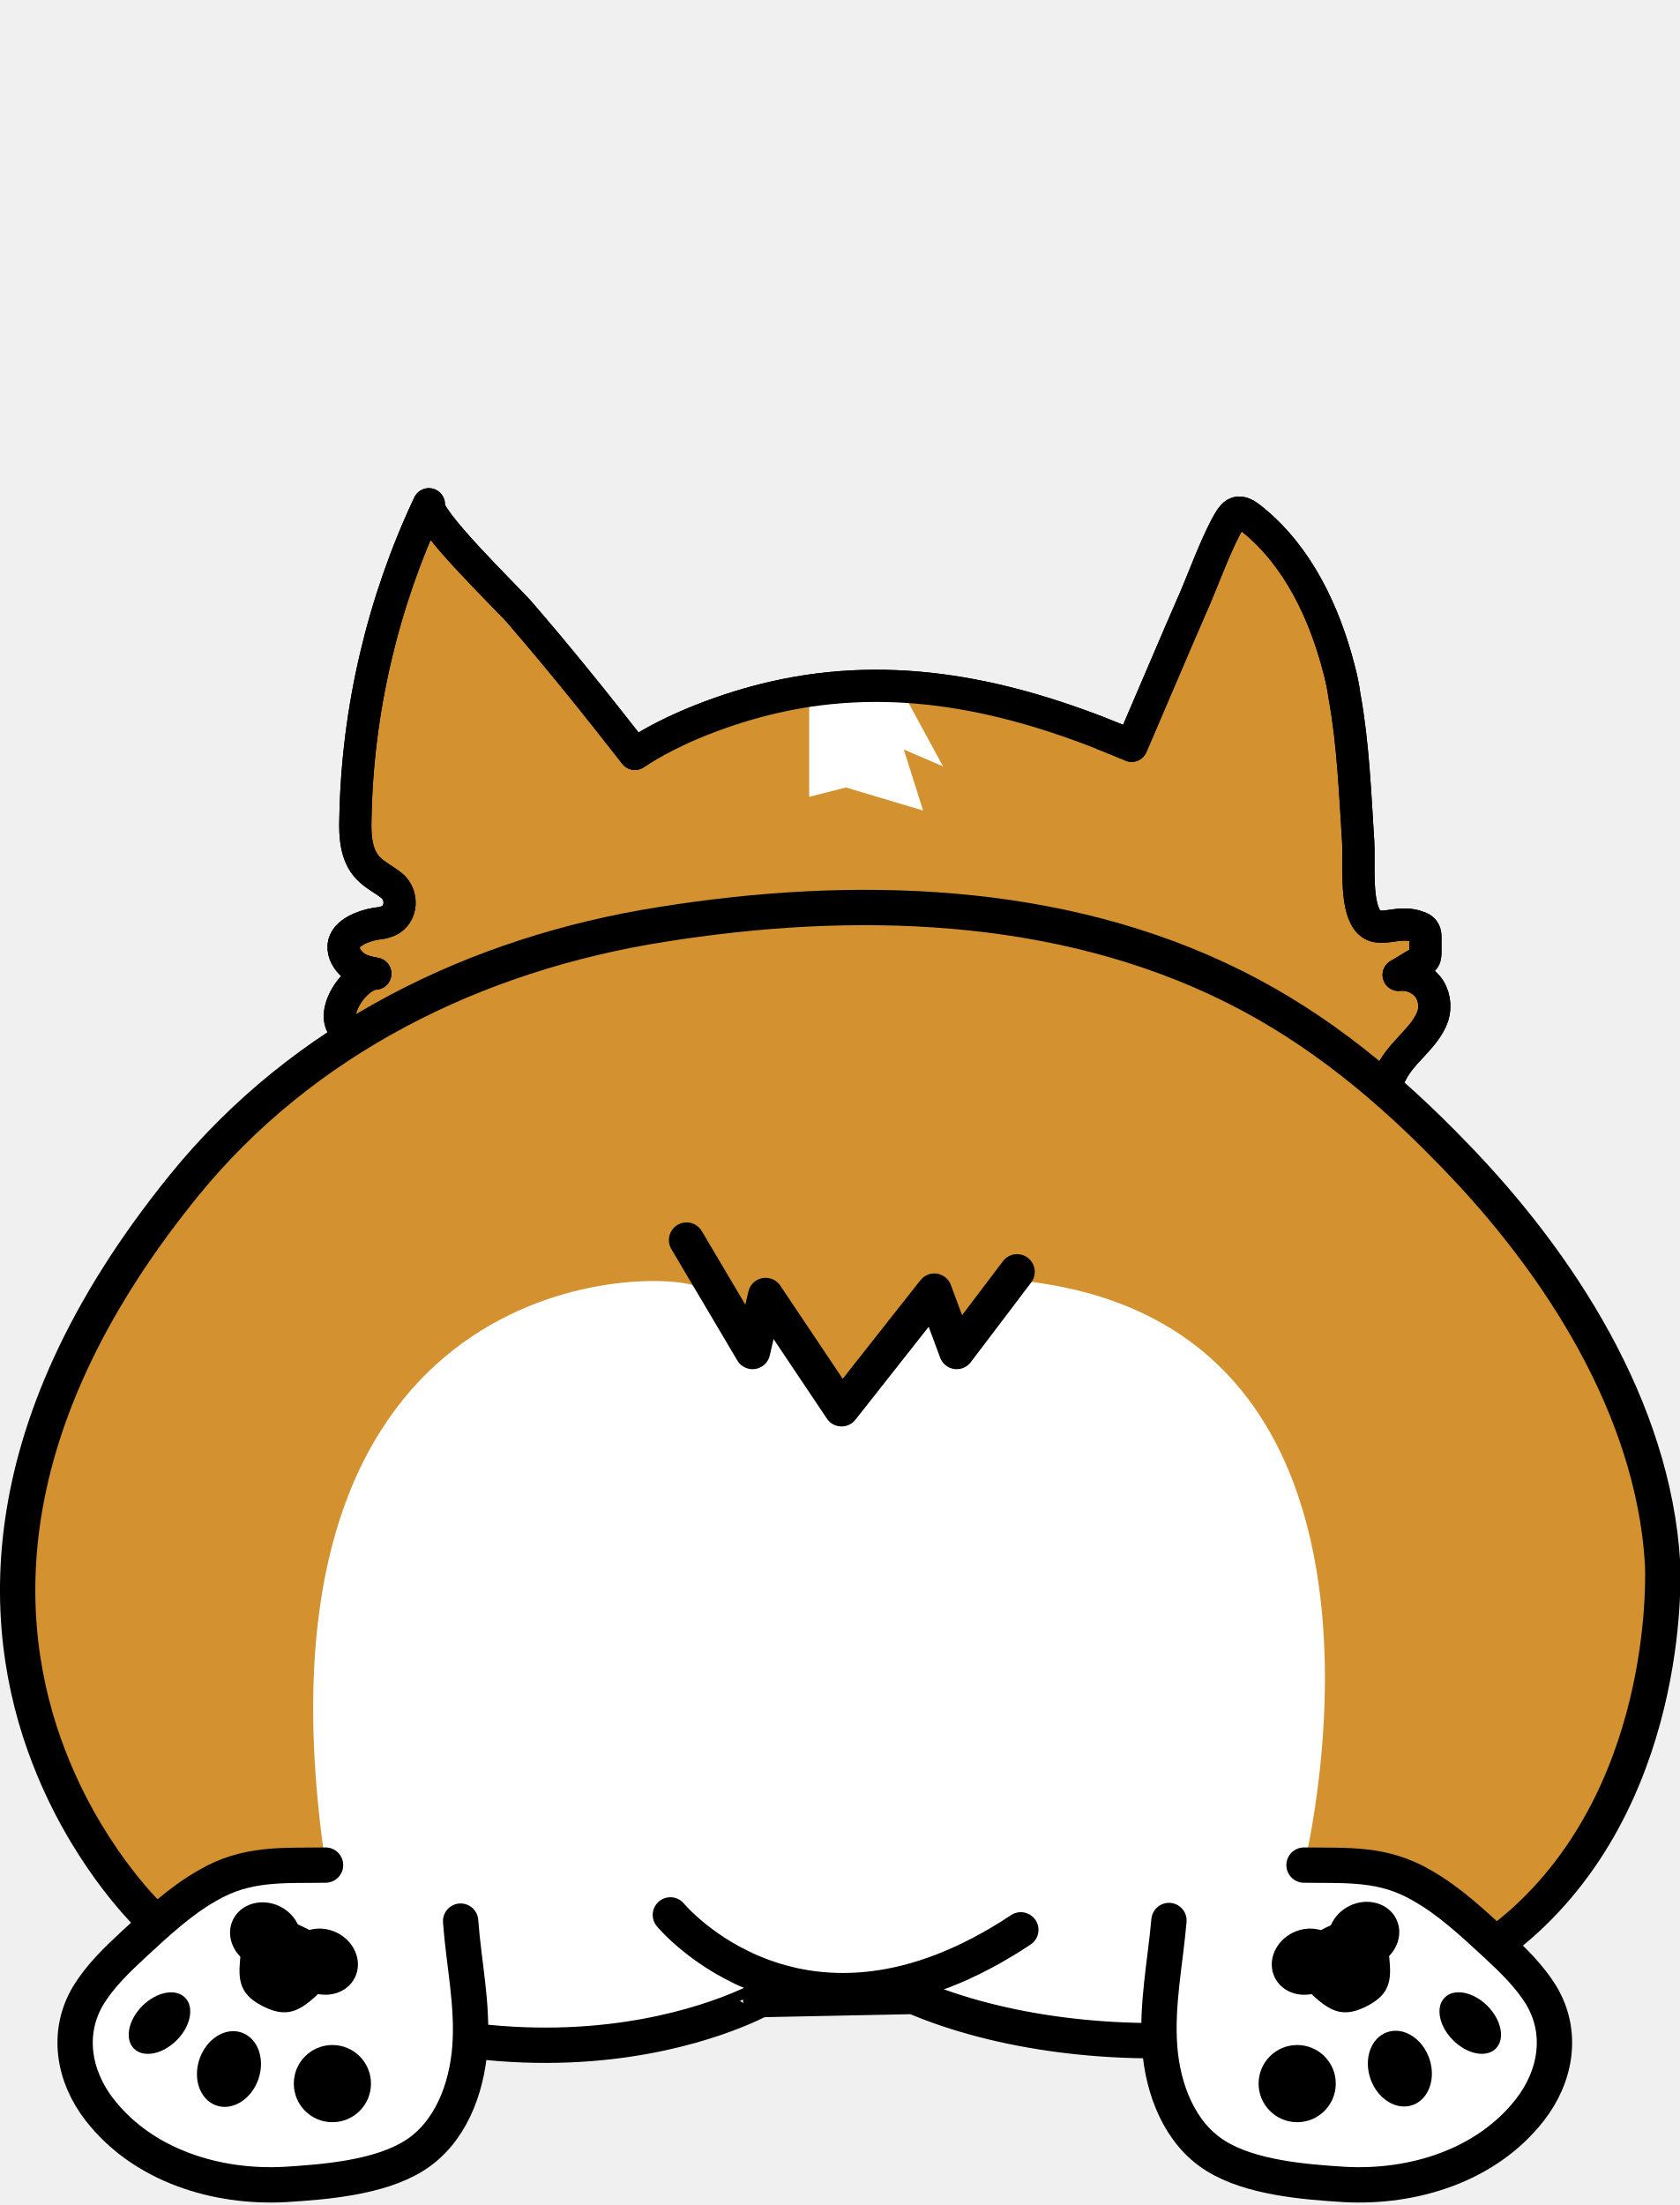
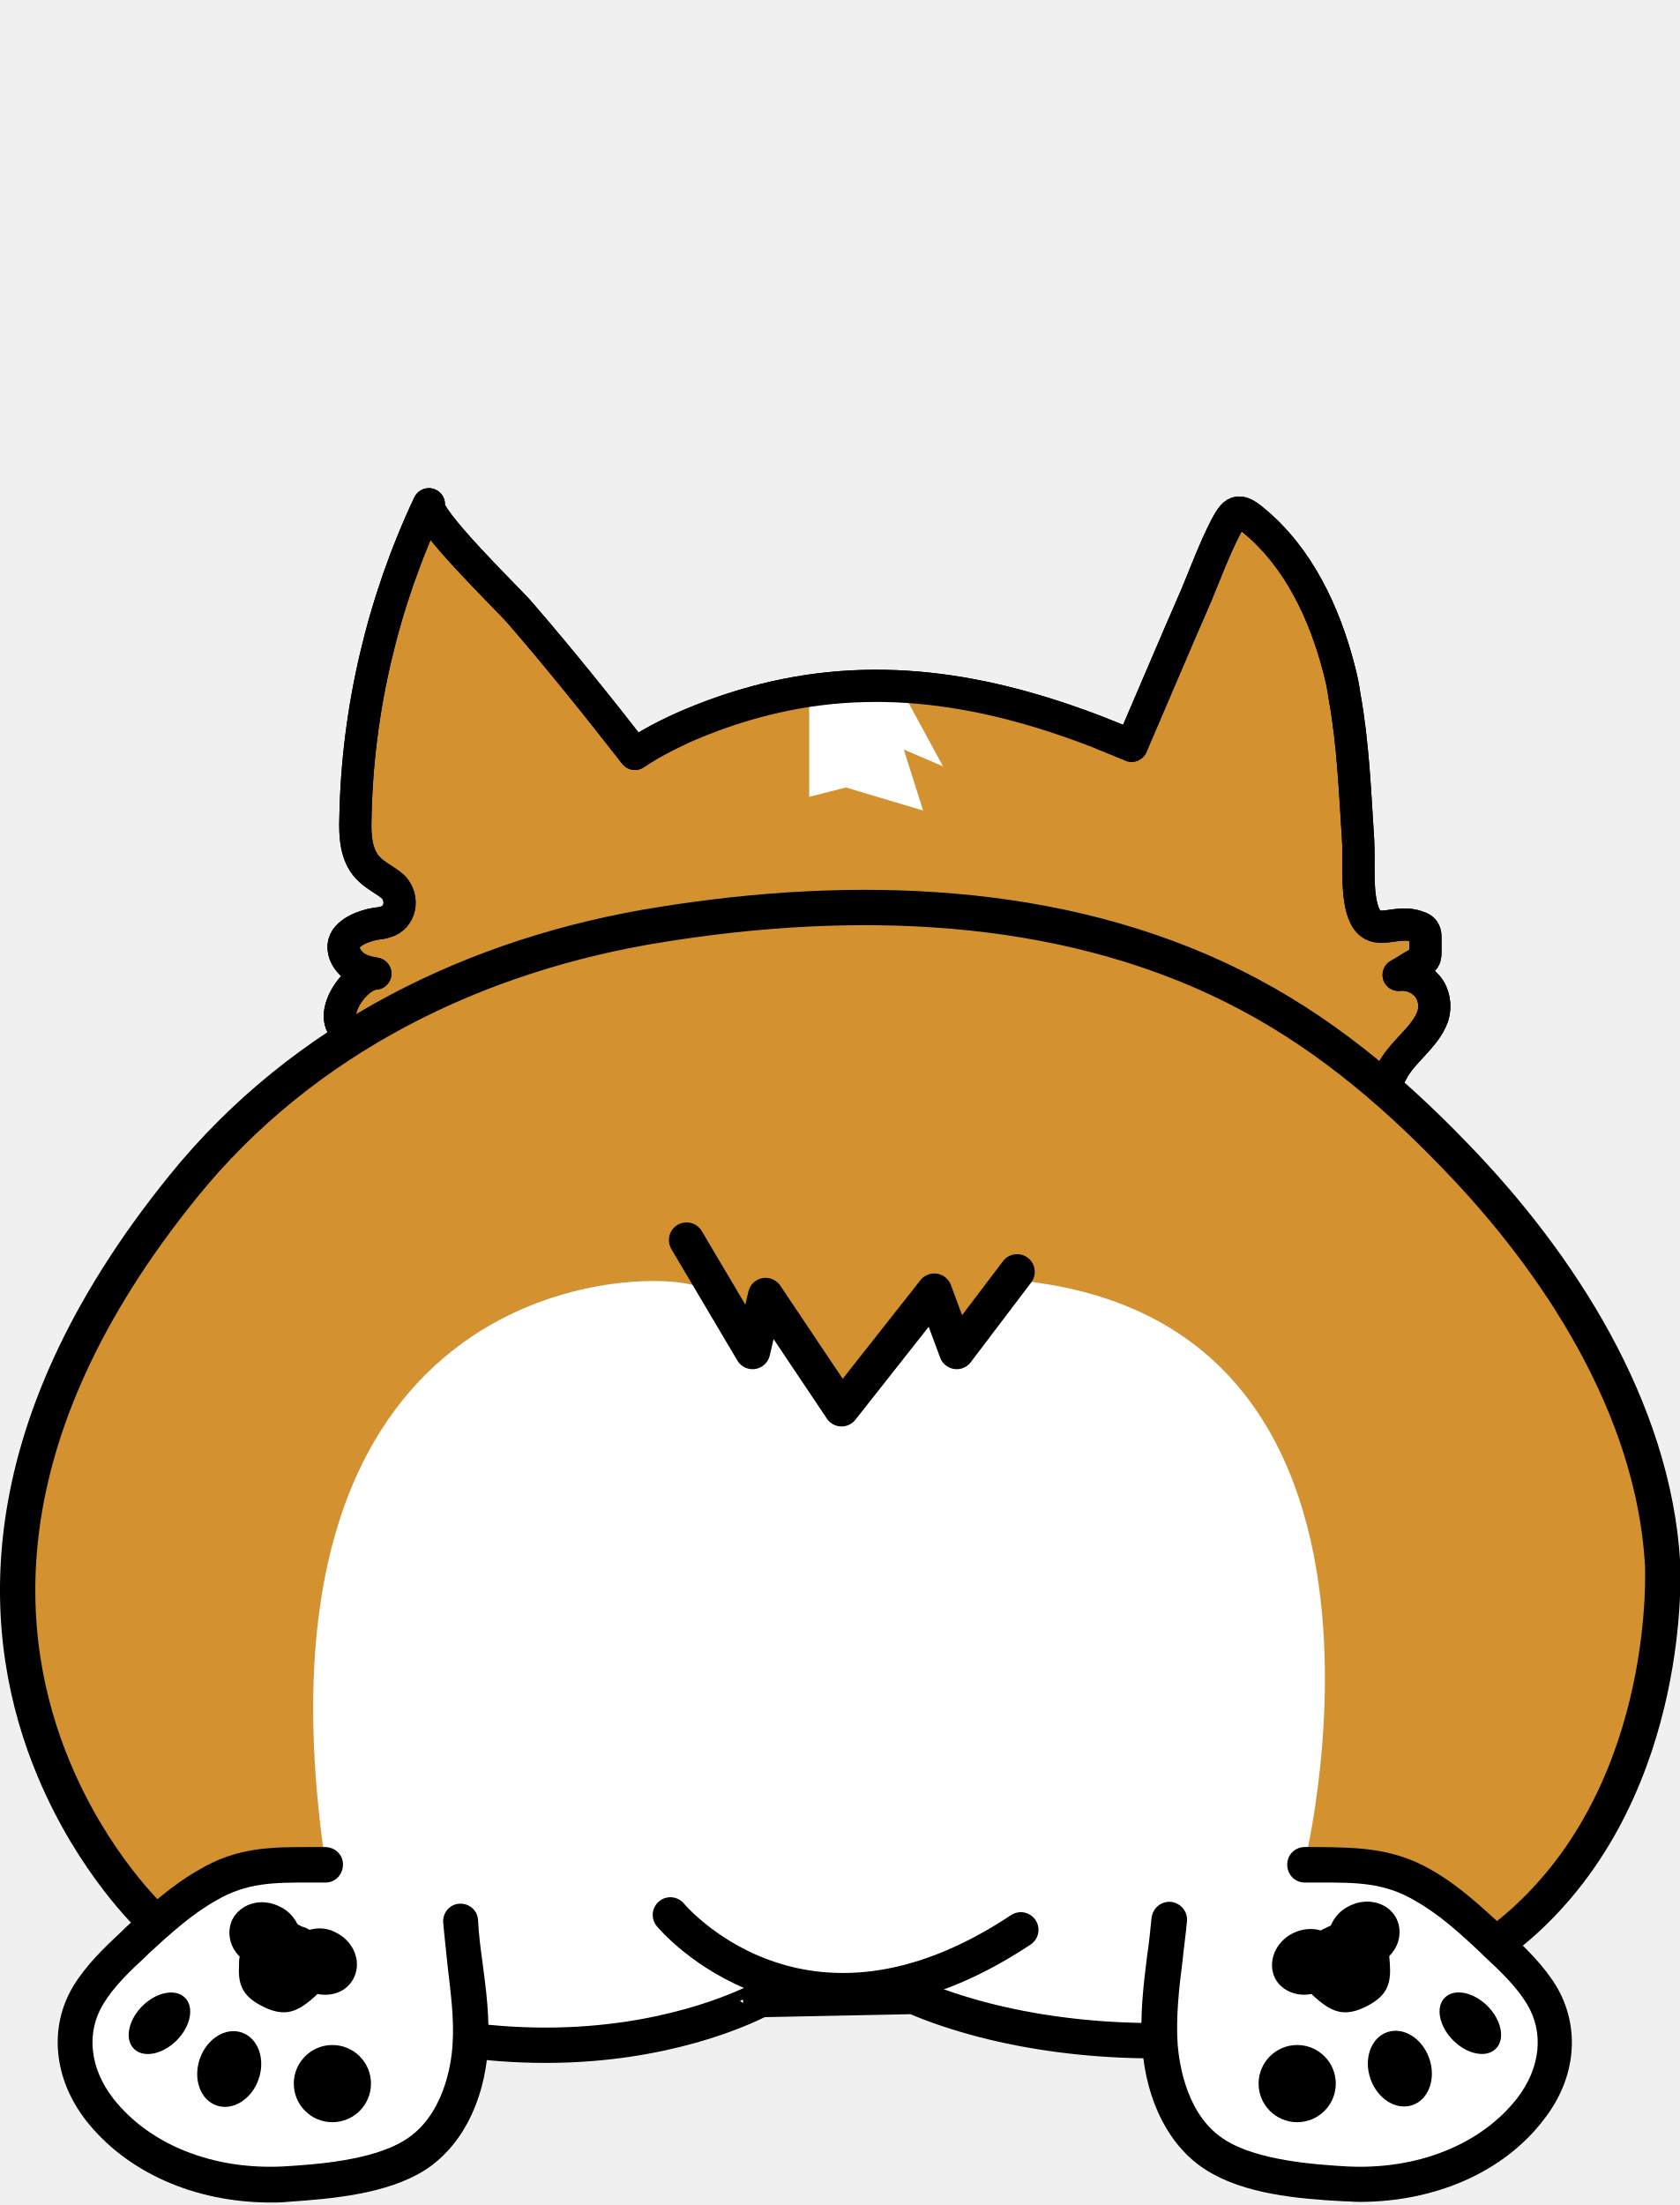
<svg xmlns="http://www.w3.org/2000/svg" version="1.1" id="Layer_1" x="0px" y="0px" viewBox="0 0 269.9 354.2" style="enable-background:new 0 0 269.9 354.2;" xml:space="preserve">
  <style type="text/css">
	.st0{fill:#D3912F;stroke:#000000;stroke-width:5.173;stroke-linecap:round;stroke-linejoin:round;stroke-miterlimit:10;}
	.st1{fill:#D3912F;stroke:#D3912F;stroke-width:7.897;stroke-linecap:round;stroke-linejoin:round;stroke-miterlimit:10;}
	.st2{fill:#FFFFFF;}
	.st3{fill:none;stroke:#000000;stroke-width:5.173;stroke-linecap:round;stroke-linejoin:round;stroke-miterlimit:10;}
- 	.st4{fill:#D3912F;}
- 	.st5{fill:none;stroke:#000000;stroke-width:5.676;stroke-linecap:round;stroke-linejoin:round;stroke-miterlimit:10;}
- 	.st6{fill:none;stroke:#000000;stroke-width:5.676;stroke-linecap:round;stroke-miterlimit:10;}
- 	.st7{fill:#FFFFFF;stroke:#000000;stroke-width:5.676;stroke-linecap:round;stroke-miterlimit:10;}
+ 	.st4{fill:#D3912F;
+     animation: swing .3s infinite ease-in-out;}
+     
+ 	.st5{fill:none;stroke:#000000;stroke-width:5.676;stroke-linecap:round;stroke-linejoin:round;stroke-miterlimit:10;
+     animation: swing .3s infinite ease-in-out;}
+     
+ 	.st6{fill:none;stroke:#000000;stroke-width:5.676;stroke-linecap:round;stroke-miterlimit:10;
+     animation: swing .3s infinite ease-in-out;}
+     
+     #leftFoot {
+         animation: swing2 5s infinite ease-in-out;
+     }
+     
+     #rightFoot{
+     animation: antiswing2 5s infinite ease-in-out;
+     }
+     
+     @keyframes antiswing2 {
+         0%, 100% { transform: rotate(.3deg); }
+         50% { transform: rotate(-.3deg); }
+     }
+     
+     @keyframes swing2 {
+         0%, 100% { transform: rotate(-.3deg); }
+         50% { transform: rotate(.3deg); }
+     }
+     
+     @keyframes swing {
+         0%, 100% { transform: rotate(-.15deg); }
+         50% { transform: rotate(.15deg); }
+     }
</style>
  <path class="st0" d="M64,172.1c-1,1.1-3,0.3-3.5-1.1c-0.7-1.7,1.4-5.5-1.7-5c-0.8,0.1-1.6,0.2-2.4-0.1c-4.5-1.8,0.4-9.4,3.9-9.5  c-1.2-0.2-2.5-0.5-3.5-1.3s-1.7-2-1.6-3.2c0.2-2.1,3.3-3.2,5.1-3.5c0.5-0.1,1.1-0.1,1.6-0.3c2.5-0.7,3-3.8,1.3-5.6  c-1.2-1.1-2.9-1.8-4.1-3.1c-1.9-2-2.1-5.1-2-7.9c0.3-17.4,4.4-34.8,11.8-50.5c-1,2,13.1,15.6,14.6,17.4c6.4,7.4,12.5,15,18.5,22.7  c6-4.1,15.3-7.5,22.4-9.1c19.3-4.4,37.6-0.4,55.5,7c0.6,0.3,1.3,0.5,1.9,0.8c3.5-8.1,6.9-16.2,10.4-24.2c1.5-3.6,2.9-7.4,4.7-10.9  c1.4-2.6,2-3.2,4.5-1.1c7.2,5.9,11.4,14.9,13.7,23.8c0.4,1.5,0.7,2.9,0.9,4.4c1.4,7.7,1.7,15.6,2.2,23.4c0.2,3.3-0.4,9,1.1,12  c1.7,3.4,5,0.3,8.5,1.7c0.4,0.1,0.8,0.3,1,0.7c0.2,0.3,0.2,0.7,0.2,1.1c0,0.7,0,1.4,0,2.1c0,0.4,0,0.9-0.2,1.2s-0.5,0.5-0.9,0.7  c-1.1,0.6-2.1,1.3-3.2,1.9c1.7-0.2,3.5,0.5,4.6,1.8s1.4,3.2,0.9,4.8c-1.2,3.5-5.1,5.8-6.7,9.2" />
  <path class="st1" d="M158.4,151.8c6.1-5,12.1-9.9,18.2-14.9c-6-0.1-12-0.2-17.9-0.4c4.5-5.5,9-11.1,13.5-16.6  c-0.6,0.7-10.3-1.6-11.5-1.7c-4.4-0.7-8.8-1.3-13.2-2c-5.3-0.8-10.4-2-15.7-1.2c-8.1,1.1-15.9,4.6-22.1,9.9c-1.2,1-2.3,2-3.1,3.3  c-0.6,0.9-1,2-1.4,3c-2.5,6.3-5.1,12.7-7.6,19" />
  <polyline class="st2" points="145.2,111.5 151.5,123.1 145.2,120.4 148.3,130.2 135.9,126.5 130,128 130,111.5 " />
  <path class="st3" d="M64,172.1c-1,1.1-3,0.3-3.5-1.1c-0.7-1.7,1.4-5.5-1.7-5c-0.8,0.1-1.6,0.2-2.4-0.1c-4.5-1.8,0.4-9.4,3.9-9.5  c-1.2-0.2-2.5-0.5-3.5-1.3s-1.7-2-1.6-3.2c0.2-2.1,3.3-3.2,5.1-3.5c0.5-0.1,1.1-0.1,1.6-0.3c2.5-0.7,3-3.8,1.3-5.6  c-1.2-1.1-2.9-1.8-4.1-3.1c-1.9-2-2.1-5.1-2-7.9c0.3-17.4,4.4-34.8,11.8-50.5c-1,2,13.1,15.6,14.6,17.4c6.4,7.4,12.5,15,18.5,22.7  c6-4.1,15.3-7.5,22.4-9.1c19.3-4.4,37.6-0.4,55.5,7c0.6,0.3,1.3,0.5,1.9,0.8c3.5-8.1,6.9-16.2,10.4-24.2c1.5-3.6,2.9-7.4,4.7-10.9  c1.4-2.6,2-3.2,4.5-1.1c7.2,5.9,11.4,14.9,13.7,23.8c0.4,1.5,0.7,2.9,0.9,4.4c1.4,7.7,1.7,15.6,2.2,23.4c0.2,3.3-0.4,9,1.1,12  c1.7,3.4,5,0.3,8.5,1.7c0.4,0.1,0.8,0.3,1,0.7c0.2,0.3,0.2,0.7,0.2,1.1c0,0.7,0,1.4,0,2.1c0,0.4,0,0.9-0.2,1.2s-0.5,0.5-0.9,0.7  c-1.1,0.6-2.1,1.3-3.2,1.9c1.7-0.2,3.5,0.5,4.6,1.8s1.4,3.2,0.9,4.8c-1.2,3.5-5.1,5.8-6.7,9.2" />
  <path class="st2" d="M24.4,308.2c0,0-9.4-8.7-15.8-24.1C0,263.5-3.1,230.7,29.5,190.5c56.8-70.1,161.3-36.9,161.3-36.9  s68.1,31.2,76.3,97.3c0,0,2,35.3-22,57.3c-24.1,22-70.7,24.1-98.3,12.3l-24.6,0.5C122.2,321,81.2,344.6,24.4,308.2z" />
  <g>
    <path class="st4" d="M112.4,206.8c0,0-0.4-0.1-1.2-0.4c-9.6-2.7-72.8-0.7-58.9,93.1l-27.9,8.6l-15.8-24l0.8-39.7l38.1-62.8   l103.7-2.7l82.4,12.8l27.7,65l2.6,12l-2.6,15.1l-21,28.6l-11.8-9.4l-19-3.3c0,0,25.5-101.9-64.1-94" />
    <polyline class="st4" points="112,206.7 120.3,218.2 123.3,208.1 135,225.4 149.8,205.3 153,213.5 165.1,205.3 172,197.4    114.9,197.4  " />
  </g>
  <path class="st4" d="M8.9,281.8c-1.1-2,0.6-7.9,0.9-10c1.2-8.2,3.2-16.4,6.2-24.2c8.9-23.5,25.9-40.9,48.9-50.9  c12.9-5.6,27.6-6.9,41.4-4.1c2,0.4,4.1,0.9,5.8,2c3.7,2.2,5.9,6.2,7.9,10.1c0.8-3.8,1.5-7.5,2.3-11.3c-0.7,2.6,10.6,15,12.6,17.7  l15.2-18.8l3.5,9.7l11.8-8.6c0,0,77-5.7,98.1,76.9c0,0,18.9-60.3-59.7-108.6c-26.7-16.4-50.9-16.2-72.5-16  c-58.2,0.4-95.7,38.4-95.7,38.4S-15.3,234.9,8.9,281.8z" />
  <path class="st5" d="M24.4,308.2c0,0-9.4-8.7-15.8-24.1C0,263.5-3.1,230.7,29.5,190.5c19.2-23.7,47-37.3,76.8-42  c30.6-4.9,63.8-4.1,92,10c13.6,6.8,24.9,16.2,35.4,27.1c16.8,17.3,31.9,40.6,33.4,65.5c0,0,2,35.3-22,57.3  c-24.1,22-70.7,24.1-98.3,12.3l-24.6,0.5C122.2,321,81.2,344.6,24.4,308.2z" />
  <path class="st6" d="M107.7,307.6c0,0,21.2,25.7,56.3,2.4" />
-   <g>
-     <path class="st7" d="M52.3,299.6c-7,0.1-12.7-0.4-19,3.3c-4.4,2.5-8.1,6-11.8,9.4c-2.7,2.5-5.4,5.1-7.3,8.2c-3.6,6-2.4,13,1.8,18.4   c7,9,18.8,12.6,29.8,12c6.5-0.4,15.1-1.1,20.7-4.6c5.8-3.6,8.5-10.7,9-17.5s-1-13.4-1.5-20.2" />
-     <circle cx="53.4" cy="334.7" r="6.2" />
-     <ellipse transform="matrix(0.3296 -0.9441 0.9441 0.3296 -289.0681 257.573)" cx="36.8" cy="332.3" rx="6.2" ry="5" />
-     <ellipse transform="matrix(0.7071 -0.7071 0.7071 0.7071 -222.2873 113.2752)" cx="25.6" cy="325" rx="5.8" ry="3.9" />
+   <g id="leftFoot">
+     <path class="st2" d="M74,308.6l-21.7-9c-7,0.1-12.7-0.4-19,3.3c-4.4,2.5-8.1,6-11.8,9.4c-2.7,2.5-5.4,5.1-7.3,8.2   c-3.6,6-2.4,13,1.8,18.4c7,9,18.8,12.6,29.8,12c6.5-0.4,15.1-1.1,20.7-4.6c5.8-3.6,8.5-10.7,9-17.5S74.5,315.4,74,308.6z" />
    <g>
-       <ellipse transform="matrix(0.4272 -0.9042 0.9042 0.4272 -255.2342 227.3391)" cx="51.8" cy="315.1" rx="5.2" ry="5.8" />
-       <ellipse transform="matrix(0.4272 -0.9042 0.9042 0.4272 -256.6616 216.5969)" cx="42.6" cy="310.9" rx="5.2" ry="5.8" />
-       <path d="M38.5,315.8c0.2-3,0.2-6.9,8.7-2.9c6,2.8,5.9,5.5,3.7,7.6c-2.9,2.7-4.9,3.5-8.2,2C39.3,320.9,38.3,319.1,38.5,315.8z" />
-       <ellipse transform="matrix(0.4272 -0.9042 0.9042 0.4272 -254.4464 221.5957)" cx="47.7" cy="311.6" rx="2.3" ry="8.9" />
+       <path d="M77.5,315.1c-0.3-2.2-0.6-4.4-0.7-6.7c-0.1-1.6-1.5-2.7-3-2.6c-1.6,0.1-2.7,1.5-2.6,3c0.2,2.4,0.5,4.7,0.7,6.9    c0.5,4.4,1.1,8.6,0.8,12.8c-0.2,3.3-1.5,11.5-7.7,15.3c-5.3,3.3-14.5,3.9-19.4,4.2c-11.4,0.6-21.6-3.5-27.4-10.9    c-3.8-4.9-4.4-10.6-1.6-15.2c1.7-2.8,4.2-5.2,6.8-7.6l0.6-0.6c3.5-3.2,6.8-6.2,10.7-8.4c4.9-2.9,9.3-2.9,15-2.9c0.8,0,1.7,0,2.6,0    c1.6,0,2.8-1.3,2.8-2.9c0-1.6-1.3-2.8-2.9-2.8c-0.9,0-1.7,0-2.5,0c-6,0-11.7,0-17.8,3.7c-4.4,2.5-8.1,5.9-11.7,9.2l-0.6,0.6    c-2.9,2.7-5.7,5.4-7.8,8.8c-4,6.6-3.2,14.9,2,21.6c6.5,8.3,17.4,13.2,29.7,13.2c0.8,0,1.7,0,2.6-0.1c7.5-0.5,16-1.3,22-5    c5.9-3.7,9.7-10.9,10.3-19.7C78.7,324.2,78.1,319.6,77.5,315.1z" />
+       <circle cx="53.4" cy="334.7" r="6.2" />
+       <ellipse transform="matrix(0.3296 -0.9441 0.9441 0.3296 -289.1227 257.5392)" cx="36.8" cy="332.4" rx="6.2" ry="5" />
+       <ellipse transform="matrix(0.7071 -0.7071 0.7071 0.7071 -222.2917 113.3022)" cx="25.6" cy="325" rx="5.8" ry="3.9" />
+       <path d="M49.7,310c-0.3-0.2-0.7-0.4-1.1-0.5c-0.3-0.1-0.6-0.3-0.8-0.4c-0.6-1.2-1.6-2.3-3-2.9c-2.9-1.4-6.2-0.4-7.5,2.2    c-0.9,2-0.4,4.3,1.2,5.9c-0.1,0.5-0.1,1-0.1,1.5c-0.2,3.3,0.8,5.1,4.2,6.7c3.3,1.5,5.3,0.7,8.2-2c0.1-0.1,0.1-0.1,0.2-0.2    c2.5,0.5,4.9-0.5,5.9-2.7c1.2-2.6-0.1-5.8-3-7.2C52.6,309.7,51.1,309.6,49.7,310z" />
    </g>
  </g>
-   <g>
-     <path class="st7" d="M209.5,299.6c7,0.1,12.7-0.4,19,3.3c4.4,2.5,8.1,6,11.8,9.4c2.7,2.5,5.4,5.1,7.3,8.2c3.6,6,2.4,13-1.8,18.4   c-7,9-18.8,12.6-29.8,12c-6.5-0.4-15.1-1.1-20.7-4.6c-5.8-3.6-8.5-10.7-9-17.5s0.9-13.5,1.5-20.3" />
-     <circle cx="208.4" cy="334.7" r="6.2" />
-     <ellipse transform="matrix(0.9441 -0.3296 0.3296 0.9441 -96.9584 92.6967)" cx="224.9" cy="332.3" rx="5" ry="6.2" />
-     <ellipse transform="matrix(0.7071 -0.7071 0.7071 0.7071 -160.6215 262.1835)" cx="236.2" cy="325" rx="3.9" ry="5.8" />
+   <g id="rightFoot">
+     <path class="st2" d="M247.6,320.5c-1.9-3.1-4.6-5.7-7.3-8.2c-3.7-3.4-7.4-6.9-11.8-9.4c-6.3-3.7-12-3.2-19-3.3l-21.7,8.9   c-0.6,6.8-2,13.5-1.5,20.3s3.2,13.9,9,17.5c5.6,3.5,14.2,4.2,20.7,4.6c11,0.6,22.8-3,29.8-12C250,333.5,251.2,326.5,247.6,320.5z" />
    <g>
-       <ellipse transform="matrix(0.9042 -0.4272 0.4272 0.9042 -114.4823 119.9129)" cx="210" cy="315.1" rx="5.8" ry="5.2" />
-       <ellipse transform="matrix(0.9042 -0.4272 0.4272 0.9042 -111.7781 123.3858)" cx="219.1" cy="310.8" rx="5.8" ry="5.2" />
-       <path d="M223.3,315.8c-0.2-3-0.2-6.9-8.7-2.9c-6,2.8-5.9,5.5-3.7,7.6c2.9,2.7,4.9,3.5,8.2,2C222.5,320.9,223.5,319.1,223.3,315.8z    " />
-       <ellipse transform="matrix(0.9042 -0.4272 0.4272 0.9042 -112.5889 121.3732)" cx="214.2" cy="311.6" rx="8.9" ry="2.3" />
+       <path d="M250,319c-2.1-3.4-4.9-6.1-7.8-8.8l-0.6-0.6c-3.6-3.3-7.2-6.7-11.6-9.2c-6.2-3.6-11.9-3.6-17.9-3.7c-0.8,0-1.7,0-2.5,0    c0,0,0,0,0,0c-1.5,0-2.8,1.2-2.8,2.8c0,1.6,1.2,2.9,2.8,2.9c0.9,0,1.7,0,2.6,0c5.7,0,10.2,0,15.1,2.9c3.9,2.2,7.2,5.2,10.6,8.4    l0.6,0.6c2.6,2.4,5.1,4.8,6.8,7.6c2.8,4.6,2.2,10.3-1.6,15.2c-5.8,7.4-16,11.5-27.4,10.9c-4.9-0.3-14.1-0.9-19.4-4.2    c-6.2-3.8-7.4-12-7.7-15.3c-0.3-4.5,0.2-9,0.8-13.7c0.2-2,0.5-4.1,0.7-6.2c0.1-1.6-1-2.9-2.6-3.1c-1.6-0.1-2.9,1-3.1,2.6    c-0.2,2-0.4,4-0.7,6c-0.6,4.8-1.2,9.7-0.8,14.8c0.7,8.8,4.4,16,10.3,19.7c6,3.8,14.5,4.6,22,5c0.9,0,1.7,0.1,2.6,0.1    c12.2,0,23.2-4.8,29.6-13.2C253.2,333.9,254,325.7,250,319z" />
+       <circle cx="208.4" cy="334.7" r="6.2" />
+       <ellipse transform="matrix(0.9441 -0.3296 0.3296 0.9441 -96.9594 92.6971)" cx="224.9" cy="332.3" rx="5" ry="6.2" />
+       <ellipse transform="matrix(0.7071 -0.7071 0.7071 0.7071 -160.6093 262.2049)" cx="236.2" cy="325" rx="3.9" ry="5.8" />
+       <path d="M210.7,320.3c0.1,0.1,0.1,0.1,0.2,0.2c2.9,2.7,4.9,3.5,8.2,2c3.4-1.6,4.4-3.4,4.2-6.7c0-0.5-0.1-1.1-0.1-1.6    c1.6-1.6,2.1-3.9,1.2-5.9c-1.2-2.6-4.6-3.6-7.5-2.2c-1.5,0.7-2.5,1.8-3.1,3.2c-0.2,0.1-0.4,0.2-0.6,0.3c-0.4,0.2-0.7,0.3-1,0.5    c-1.4-0.4-2.9-0.3-4.4,0.4c-2.9,1.4-4.2,4.6-3,7.2C205.8,319.7,208.2,320.8,210.7,320.3z" />
    </g>
  </g>
  <path class="st4" d="M94.9,194.9" />
  <polyline class="st5" points="110.3,199.2 120.9,217.1 123,208.1 135.2,226.3 150.1,207.4 153.7,217.1 163.4,204.3 " />
</svg>
